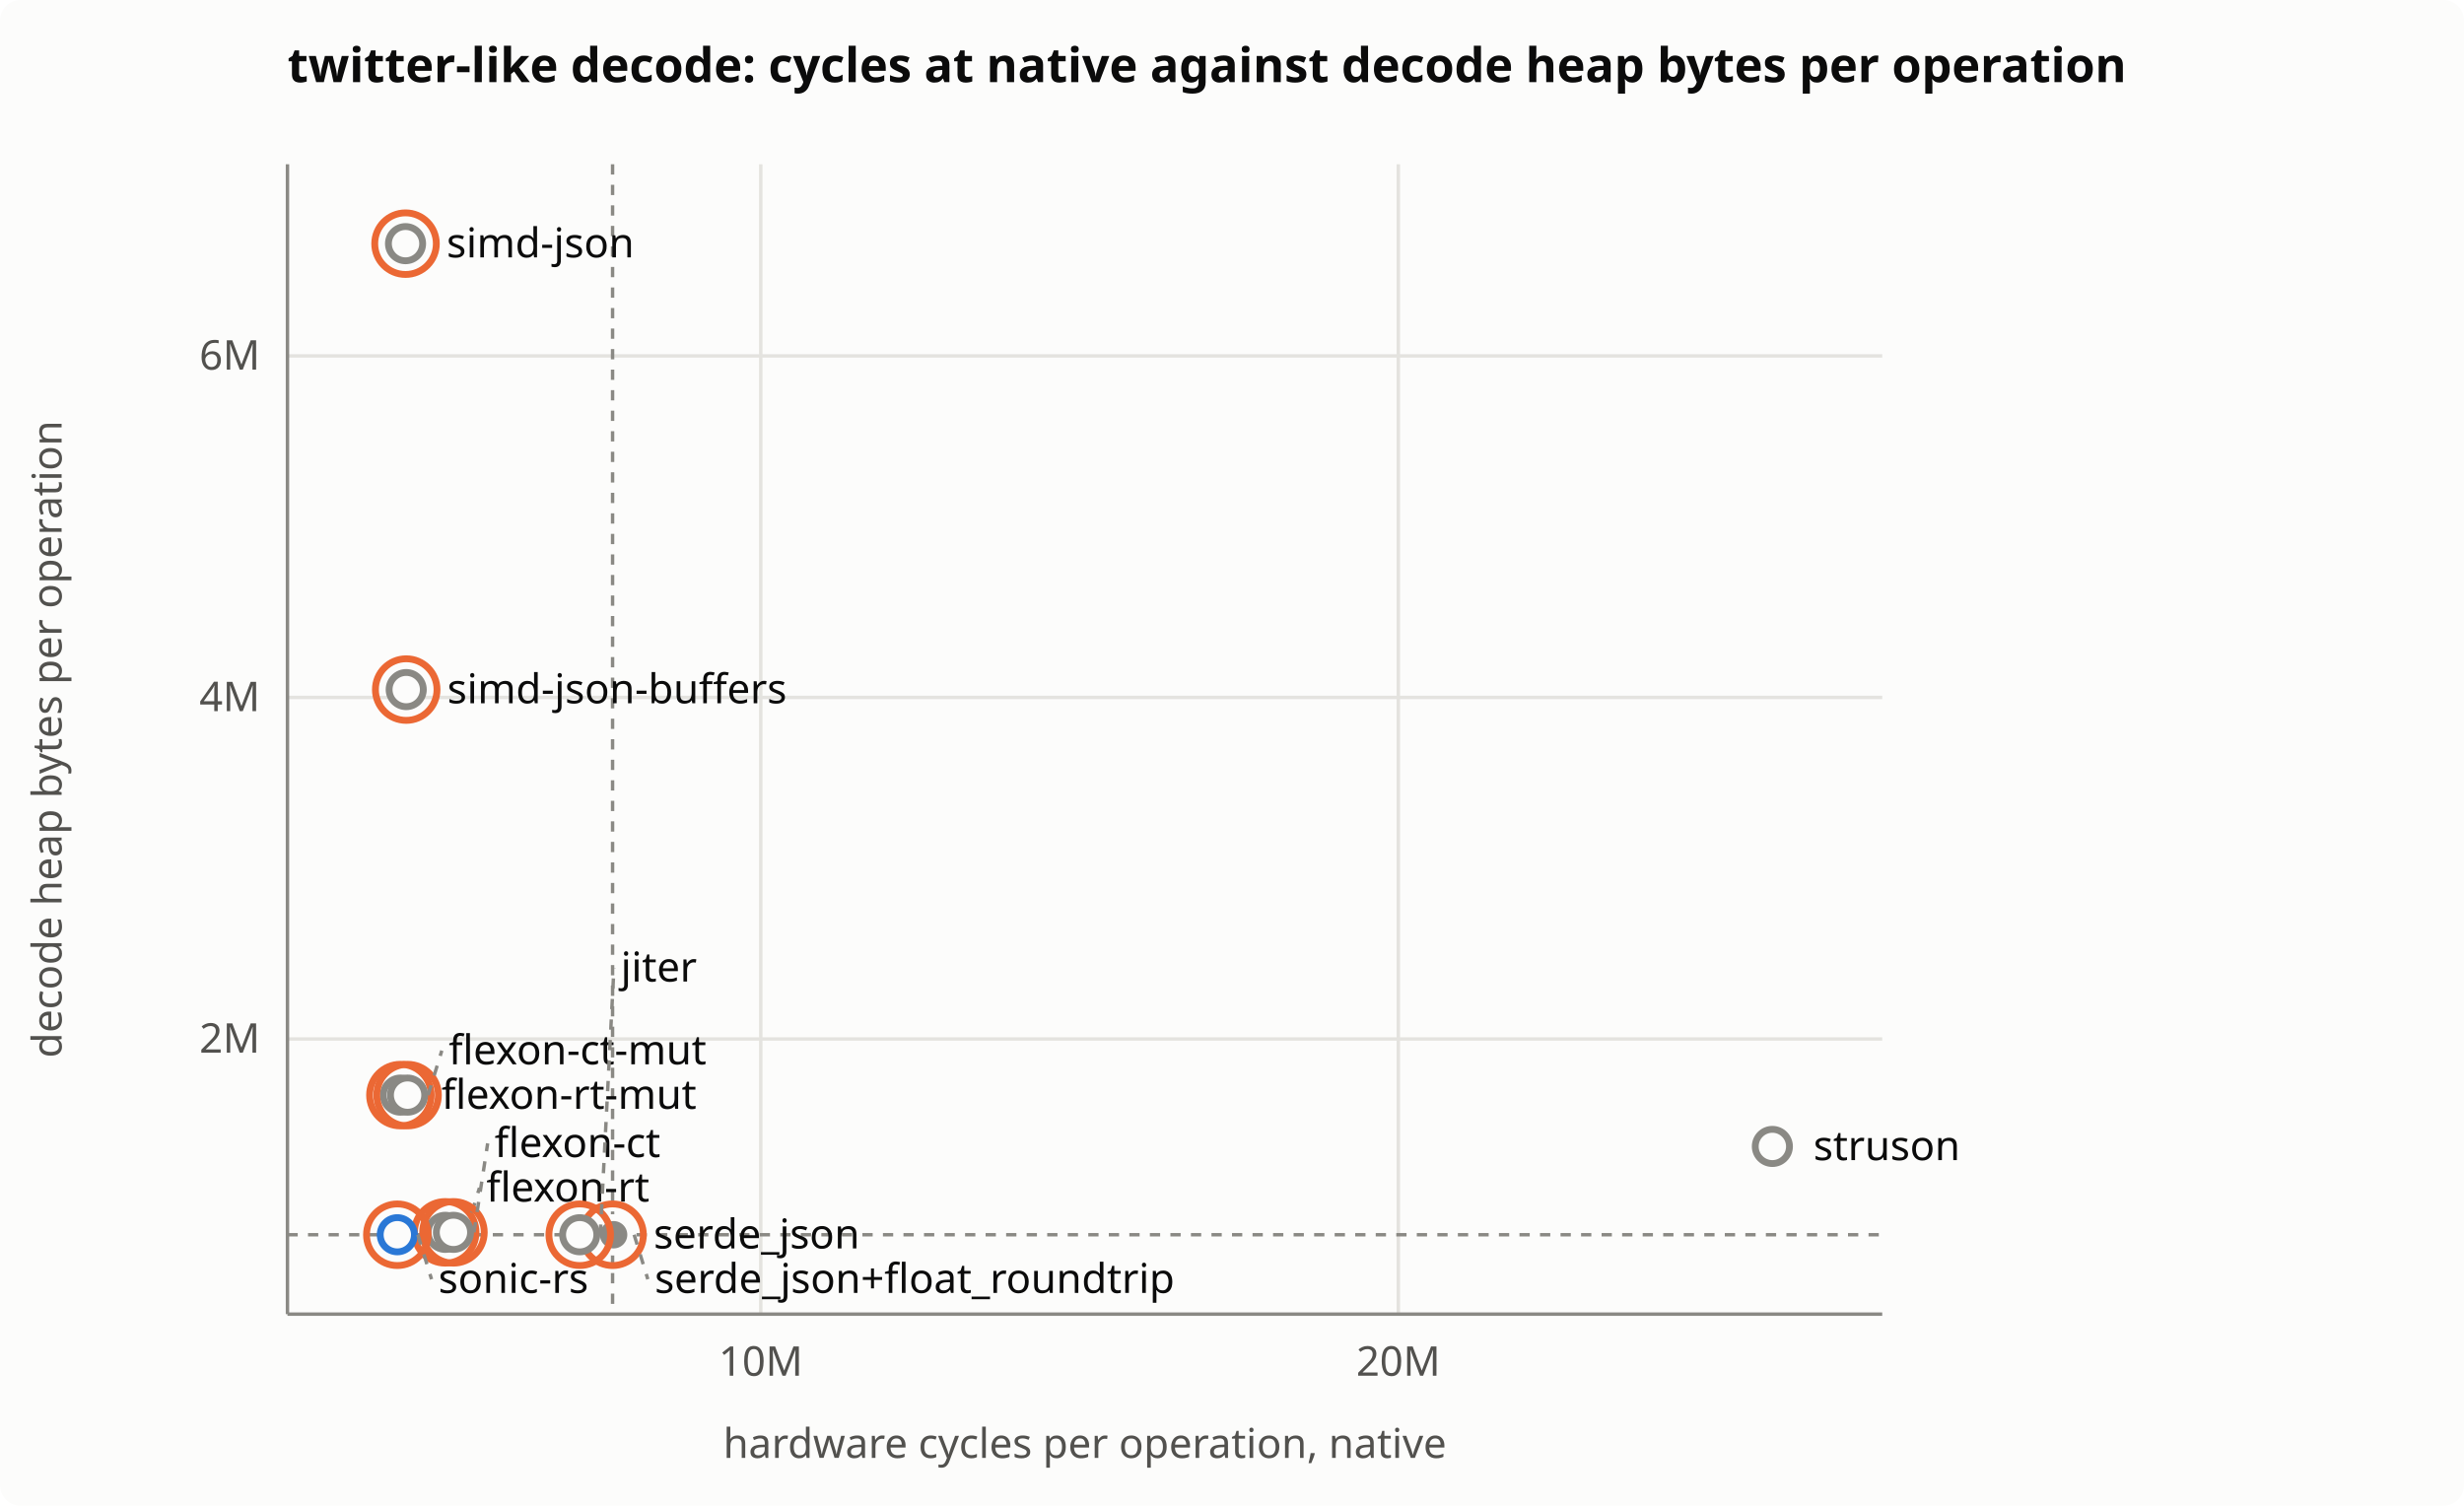
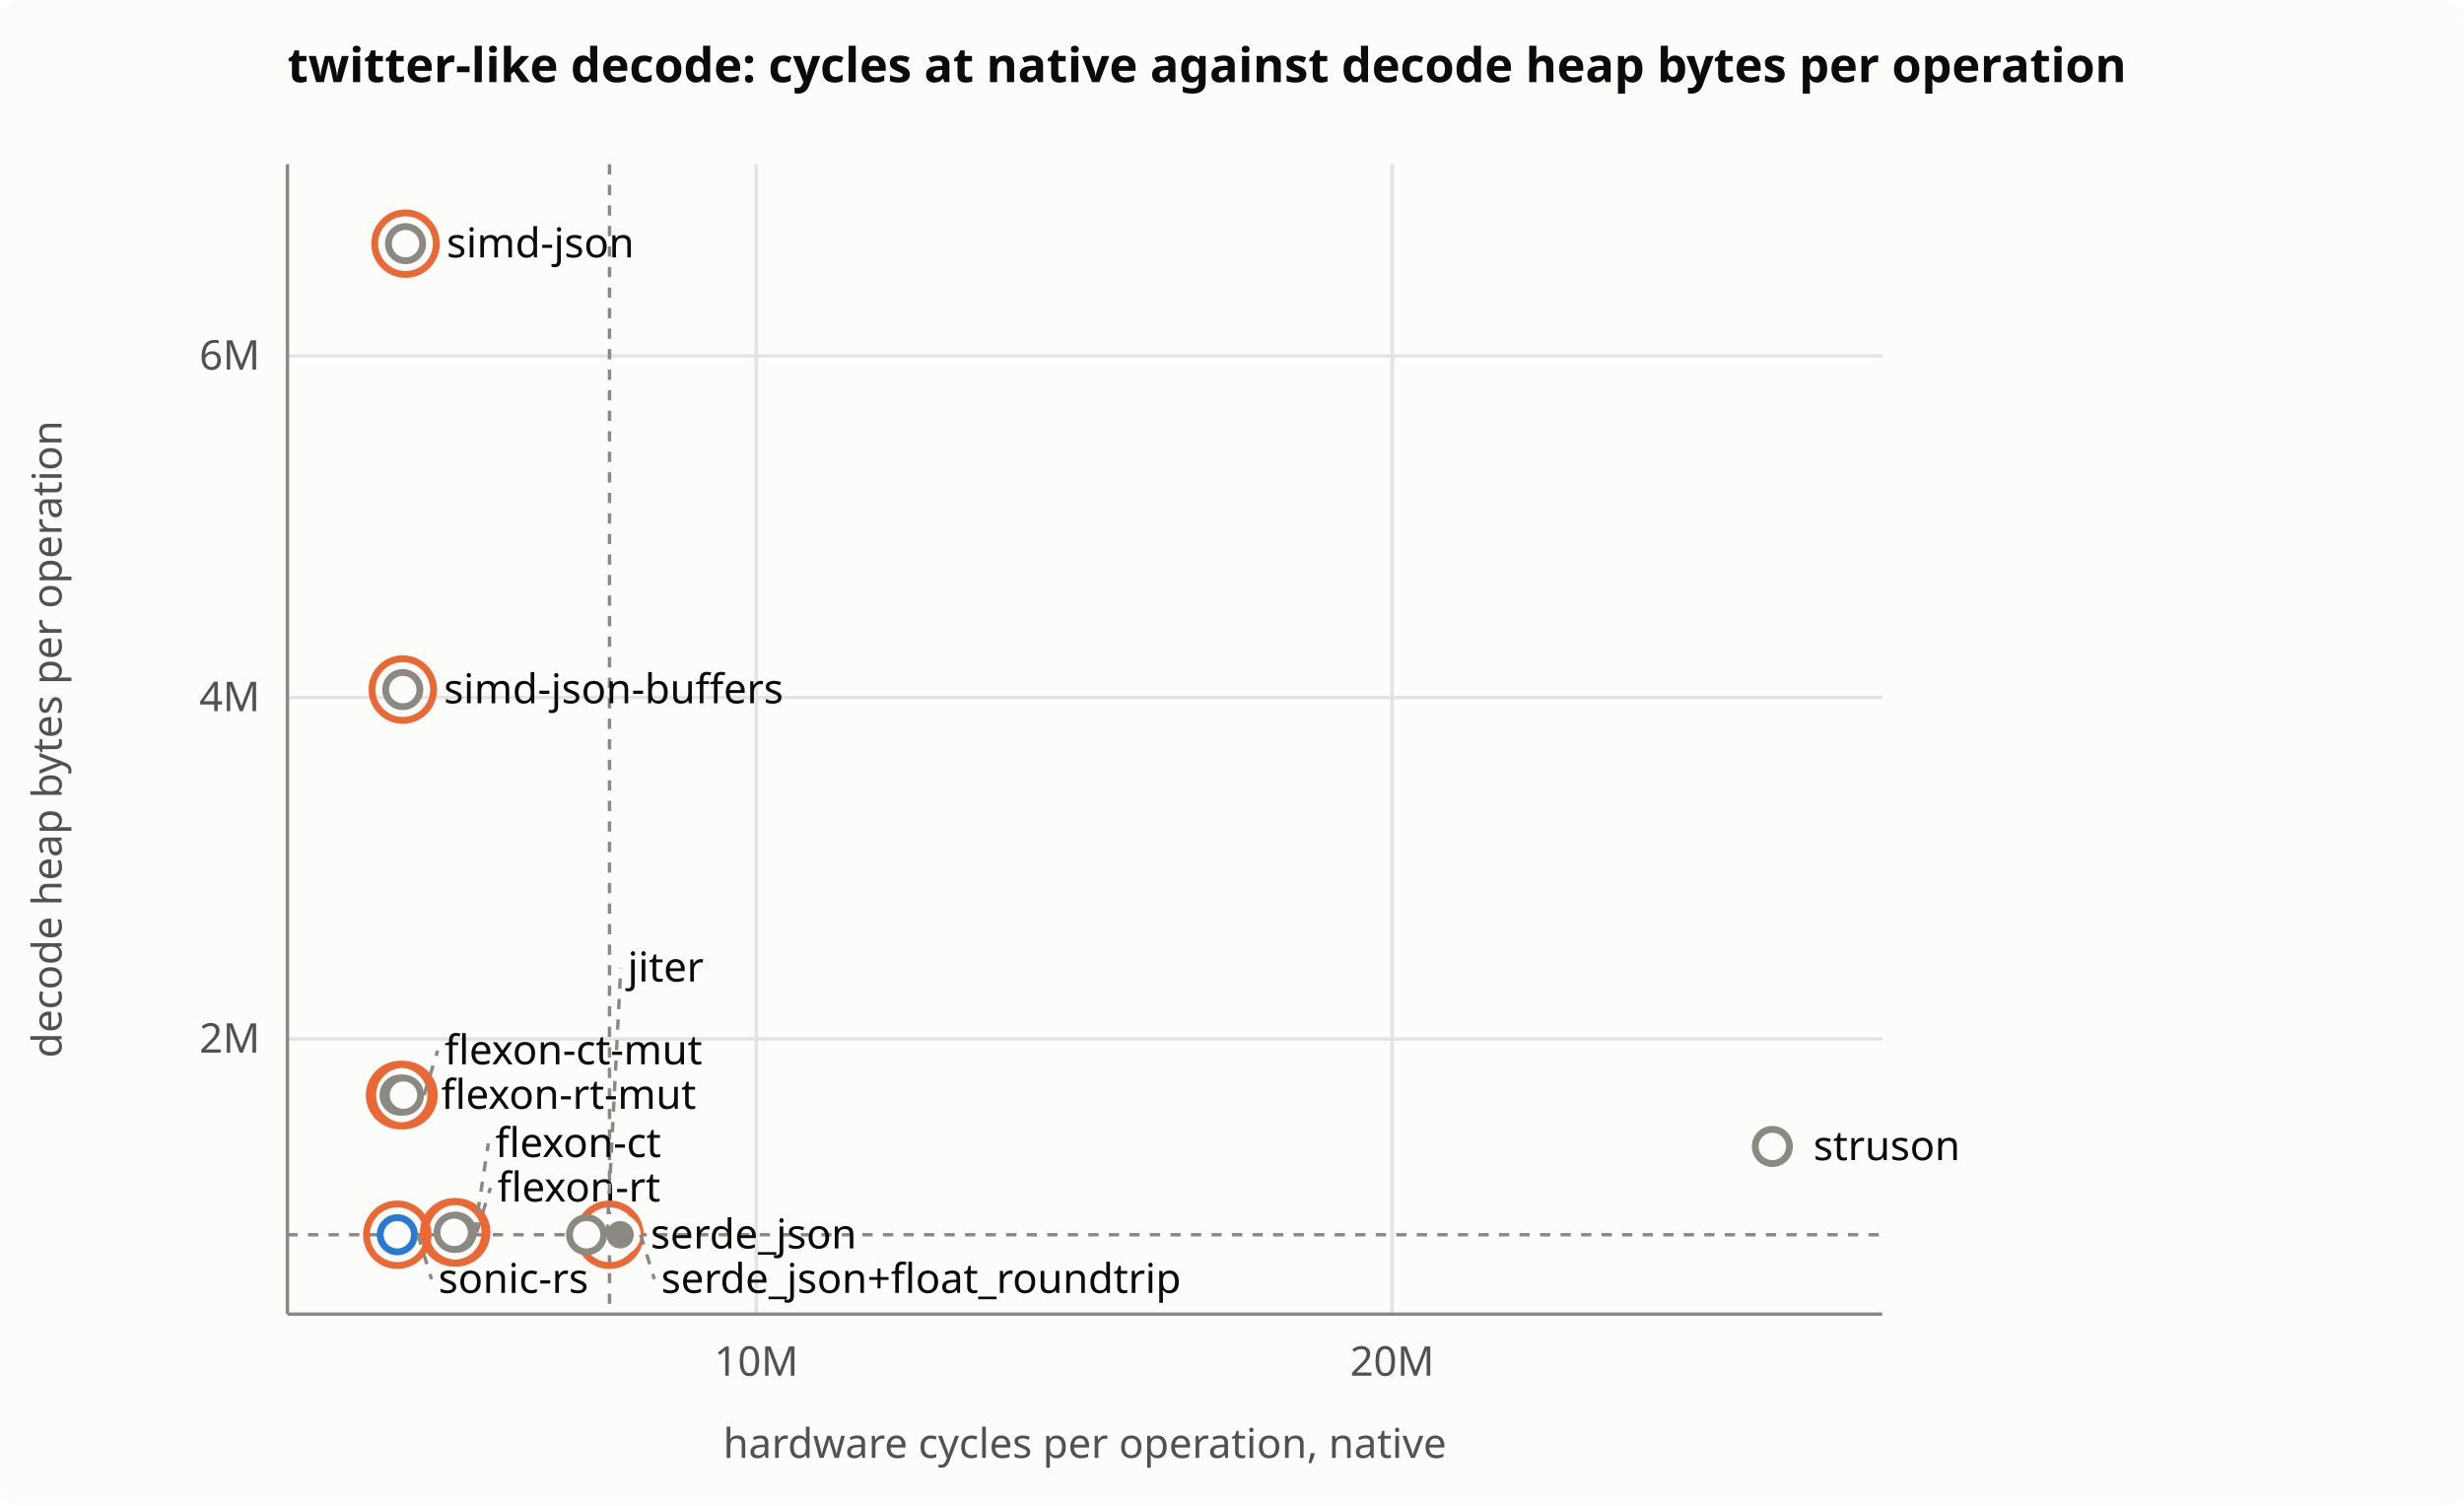
<svg xmlns="http://www.w3.org/2000/svg" viewBox="0 0 720 440" width="720" height="440" role="img" aria-label="twitter-like decode: cycles at native against decode heap bytes per operation">
  <style>
.bg{fill:#fcfcfb}.ink{fill:#0b0b0b}.ink2{fill:#52514e}.grid{stroke:#e4e3df;stroke-width:1}
.axis{stroke:#8a8984;stroke-width:1}.ref{stroke:#8a8984;stroke-width:1;stroke-dasharray:3 3}
.front{stroke:#2a78d6;stroke-width:2;fill:none}
.on{fill:#2a78d6;stroke:#fcfcfb;stroke-width:2}.off{fill:#8a8984;stroke:#fcfcfb;stroke-width:2}
.on.hollow{fill:#fcfcfb;stroke:#2a78d6}.off.hollow{fill:#fcfcfb;stroke:#8a8984}
.ring{fill:none;stroke:#eb6834;stroke-width:2}
text{font-family:system-ui,'Segoe UI',sans-serif;font-size:12px}
.title{font-size:14px;font-weight:600}
@media (prefers-color-scheme:dark){
.bg{fill:#1a1a19}.ink{fill:#f0efec}.ink2{fill:#c3c2b7}.grid{stroke:#2e2e2c}.axis,.ref{stroke:#7a7974}
.front{stroke:#3987e5}.on{fill:#3987e5;stroke:#1a1a19}.off{fill:#7a7974;stroke:#1a1a19}
.on.hollow{fill:#1a1a19;stroke:#3987e5}.off.hollow{fill:#1a1a19;stroke:#7a7974}.ring{stroke:#d95926}}
</style>
  <rect class="bg" width="720" height="440" rx="6" />
  <text class="ink title" x="84" y="24">twitter-like decode: cycles at native against decode heap bytes per operation</text>
-   <line class="grid" x1="222.3" y1="48" x2="222.3" y2="384.0" />
-   <text class="ink2" x="222.3" y="402.0" text-anchor="middle">10M</text>
-   <line class="grid" x1="408.6" y1="48" x2="408.6" y2="384.0" />
-   <text class="ink2" x="408.6" y="402.0" text-anchor="middle">20M</text>
+   <line class="grid" x1="221.0" y1="48" x2="221.0" y2="384.0" />
+   <text class="ink2" x="221.0" y="402.0" text-anchor="middle">10M</text>
+   <line class="grid" x1="406.8" y1="48" x2="406.8" y2="384.0" />
+   <text class="ink2" x="406.8" y="402.0" text-anchor="middle">20M</text>
  <line class="grid" x1="84" y1="303.6" x2="550.0" y2="303.6" />
  <text class="ink2" x="76.0" y="307.6" text-anchor="end">2M</text>
  <line class="grid" x1="84" y1="203.8" x2="550.0" y2="203.8" />
  <text class="ink2" x="76.0" y="207.8" text-anchor="end">4M</text>
  <line class="grid" x1="84" y1="104.0" x2="550.0" y2="104.0" />
  <text class="ink2" x="76.0" y="108.0" text-anchor="end">6M</text>
  <line class="axis" x1="84" y1="384.0" x2="550.0" y2="384.0" />
  <line class="axis" x1="84" y1="48" x2="84" y2="384.0" />
  <text class="ink2" x="317.0" y="426.0" text-anchor="middle">hardware cycles per operation, native</text>
  <text class="ink2" transform="translate(18 216.0) rotate(-90)" text-anchor="middle">decode heap bytes per operation</text>
-   <line class="ref" x1="179.0" y1="48" x2="179.0" y2="384.0" />
+   <line class="ref" x1="178.1" y1="48" x2="178.1" y2="384.0" />
  <line class="ref" x1="84" y1="360.8" x2="550.0" y2="360.8" />
  <circle class="off hollow" cx="118.5" cy="71.2" r="5" />
  <circle class="ring" cx="118.5" cy="71.2" r="9" />
  <text class="ink" x="130.5" y="75.2">simd-json</text>
-   <circle class="off hollow" cx="118.7" cy="201.5" r="5" />
-   <circle class="ring" cx="118.7" cy="201.5" r="9" />
-   <text class="ink" x="130.7" y="205.5">simd-json-buffers</text>
-   <circle class="off hollow" cx="117.0" cy="320.0" r="5" />
-   <circle class="ring" cx="117.0" cy="320.0" r="9" />
-   <text class="ink" x="129.0" y="324.0">flexon-rt-mut</text>
-   <circle class="off hollow" cx="119.1" cy="320.0" r="5" />
-   <circle class="ring" cx="119.1" cy="320.0" r="9" />
-   <line class="ref" x1="125.1" y1="320.0" x2="129.1" y2="307.0" />
-   <text class="ink" x="131.1" y="311.0">flexon-ct-mut</text>
+   <circle class="off hollow" cx="117.7" cy="201.5" r="5" />
+   <circle class="ring" cx="117.7" cy="201.5" r="9" />
+   <text class="ink" x="129.7" y="205.5">simd-json-buffers</text>
+   <circle class="off hollow" cx="116.9" cy="320.0" r="5" />
+   <circle class="ring" cx="116.9" cy="320.0" r="9" />
+   <text class="ink" x="128.9" y="324.0">flexon-rt-mut</text>
+   <circle class="off hollow" cx="117.9" cy="320.0" r="5" />
+   <circle class="ring" cx="117.9" cy="320.0" r="9" />
+   <line class="ref" x1="123.9" y1="320.0" x2="127.9" y2="307.0" />
+   <text class="ink" x="129.9" y="311.0">flexon-ct-mut</text>
  <circle class="off hollow" cx="517.9" cy="335.0" r="5" />
  <text class="ink" x="529.9" y="339.0">struson</text>
-   <circle class="off hollow" cx="130.1" cy="360.1" r="5" />
-   <circle class="ring" cx="130.1" cy="360.1" r="9" />
-   <line class="ref" x1="136.1" y1="360.1" x2="140.1" y2="347.1" />
-   <text class="ink" x="142.1" y="351.1">flexon-rt</text>
-   <circle class="off hollow" cx="132.5" cy="360.1" r="5" />
-   <circle class="ring" cx="132.5" cy="360.1" r="9" />
-   <line class="ref" x1="138.5" y1="360.1" x2="142.5" y2="334.1" />
-   <text class="ink" x="144.5" y="338.1">flexon-ct</text>
-   <circle class="off" cx="179.0" cy="360.8" r="5" />
-   <circle class="ring" cx="179.0" cy="360.8" r="9" />
-   <text class="ink" x="191.0" y="364.8">serde_json</text>
-   <circle class="off" cx="179.3" cy="360.8" r="5" />
-   <line class="ref" x1="185.3" y1="360.8" x2="189.3" y2="373.8" />
-   <text class="ink" x="191.3" y="377.8">serde_json+float_roundtrip</text>
+   <circle class="off hollow" cx="133.3" cy="360.1" r="5" />
+   <circle class="ring" cx="133.3" cy="360.1" r="9" />
+   <line class="ref" x1="139.3" y1="360.1" x2="143.3" y2="347.1" />
+   <text class="ink" x="145.3" y="351.1">flexon-rt</text>
+   <circle class="off hollow" cx="132.7" cy="360.1" r="5" />
+   <circle class="ring" cx="132.7" cy="360.1" r="9" />
+   <line class="ref" x1="138.7" y1="360.1" x2="142.7" y2="334.1" />
+   <text class="ink" x="144.7" y="338.1">flexon-ct</text>
+   <circle class="off" cx="178.1" cy="360.8" r="5" />
+   <circle class="ring" cx="178.1" cy="360.8" r="9" />
+   <text class="ink" x="190.1" y="364.8">serde_json</text>
+   <circle class="off" cx="181.2" cy="360.8" r="5" />
+   <line class="ref" x1="187.2" y1="360.8" x2="191.2" y2="373.8" />
+   <text class="ink" x="193.2" y="377.8">serde_json+float_roundtrip</text>
  <circle class="on hollow" cx="116.1" cy="360.8" r="5" />
  <circle class="ring" cx="116.1" cy="360.8" r="9" />
  <line class="ref" x1="122.1" y1="360.8" x2="126.1" y2="373.8" />
  <text class="ink" x="128.1" y="377.8">sonic-rs</text>
-   <circle class="off hollow" cx="169.4" cy="360.8" r="5" />
-   <circle class="ring" cx="169.4" cy="360.8" r="9" />
-   <line class="ref" x1="175.4" y1="360.8" x2="179.4" y2="282.8" />
-   <text class="ink" x="181.4" y="286.8">jiter</text>
+   <circle class="off hollow" cx="171.4" cy="360.8" r="5" />
+   <line class="ref" x1="177.4" y1="360.8" x2="181.4" y2="282.8" />
+   <text class="ink" x="183.4" y="286.8">jiter</text>
</svg>
